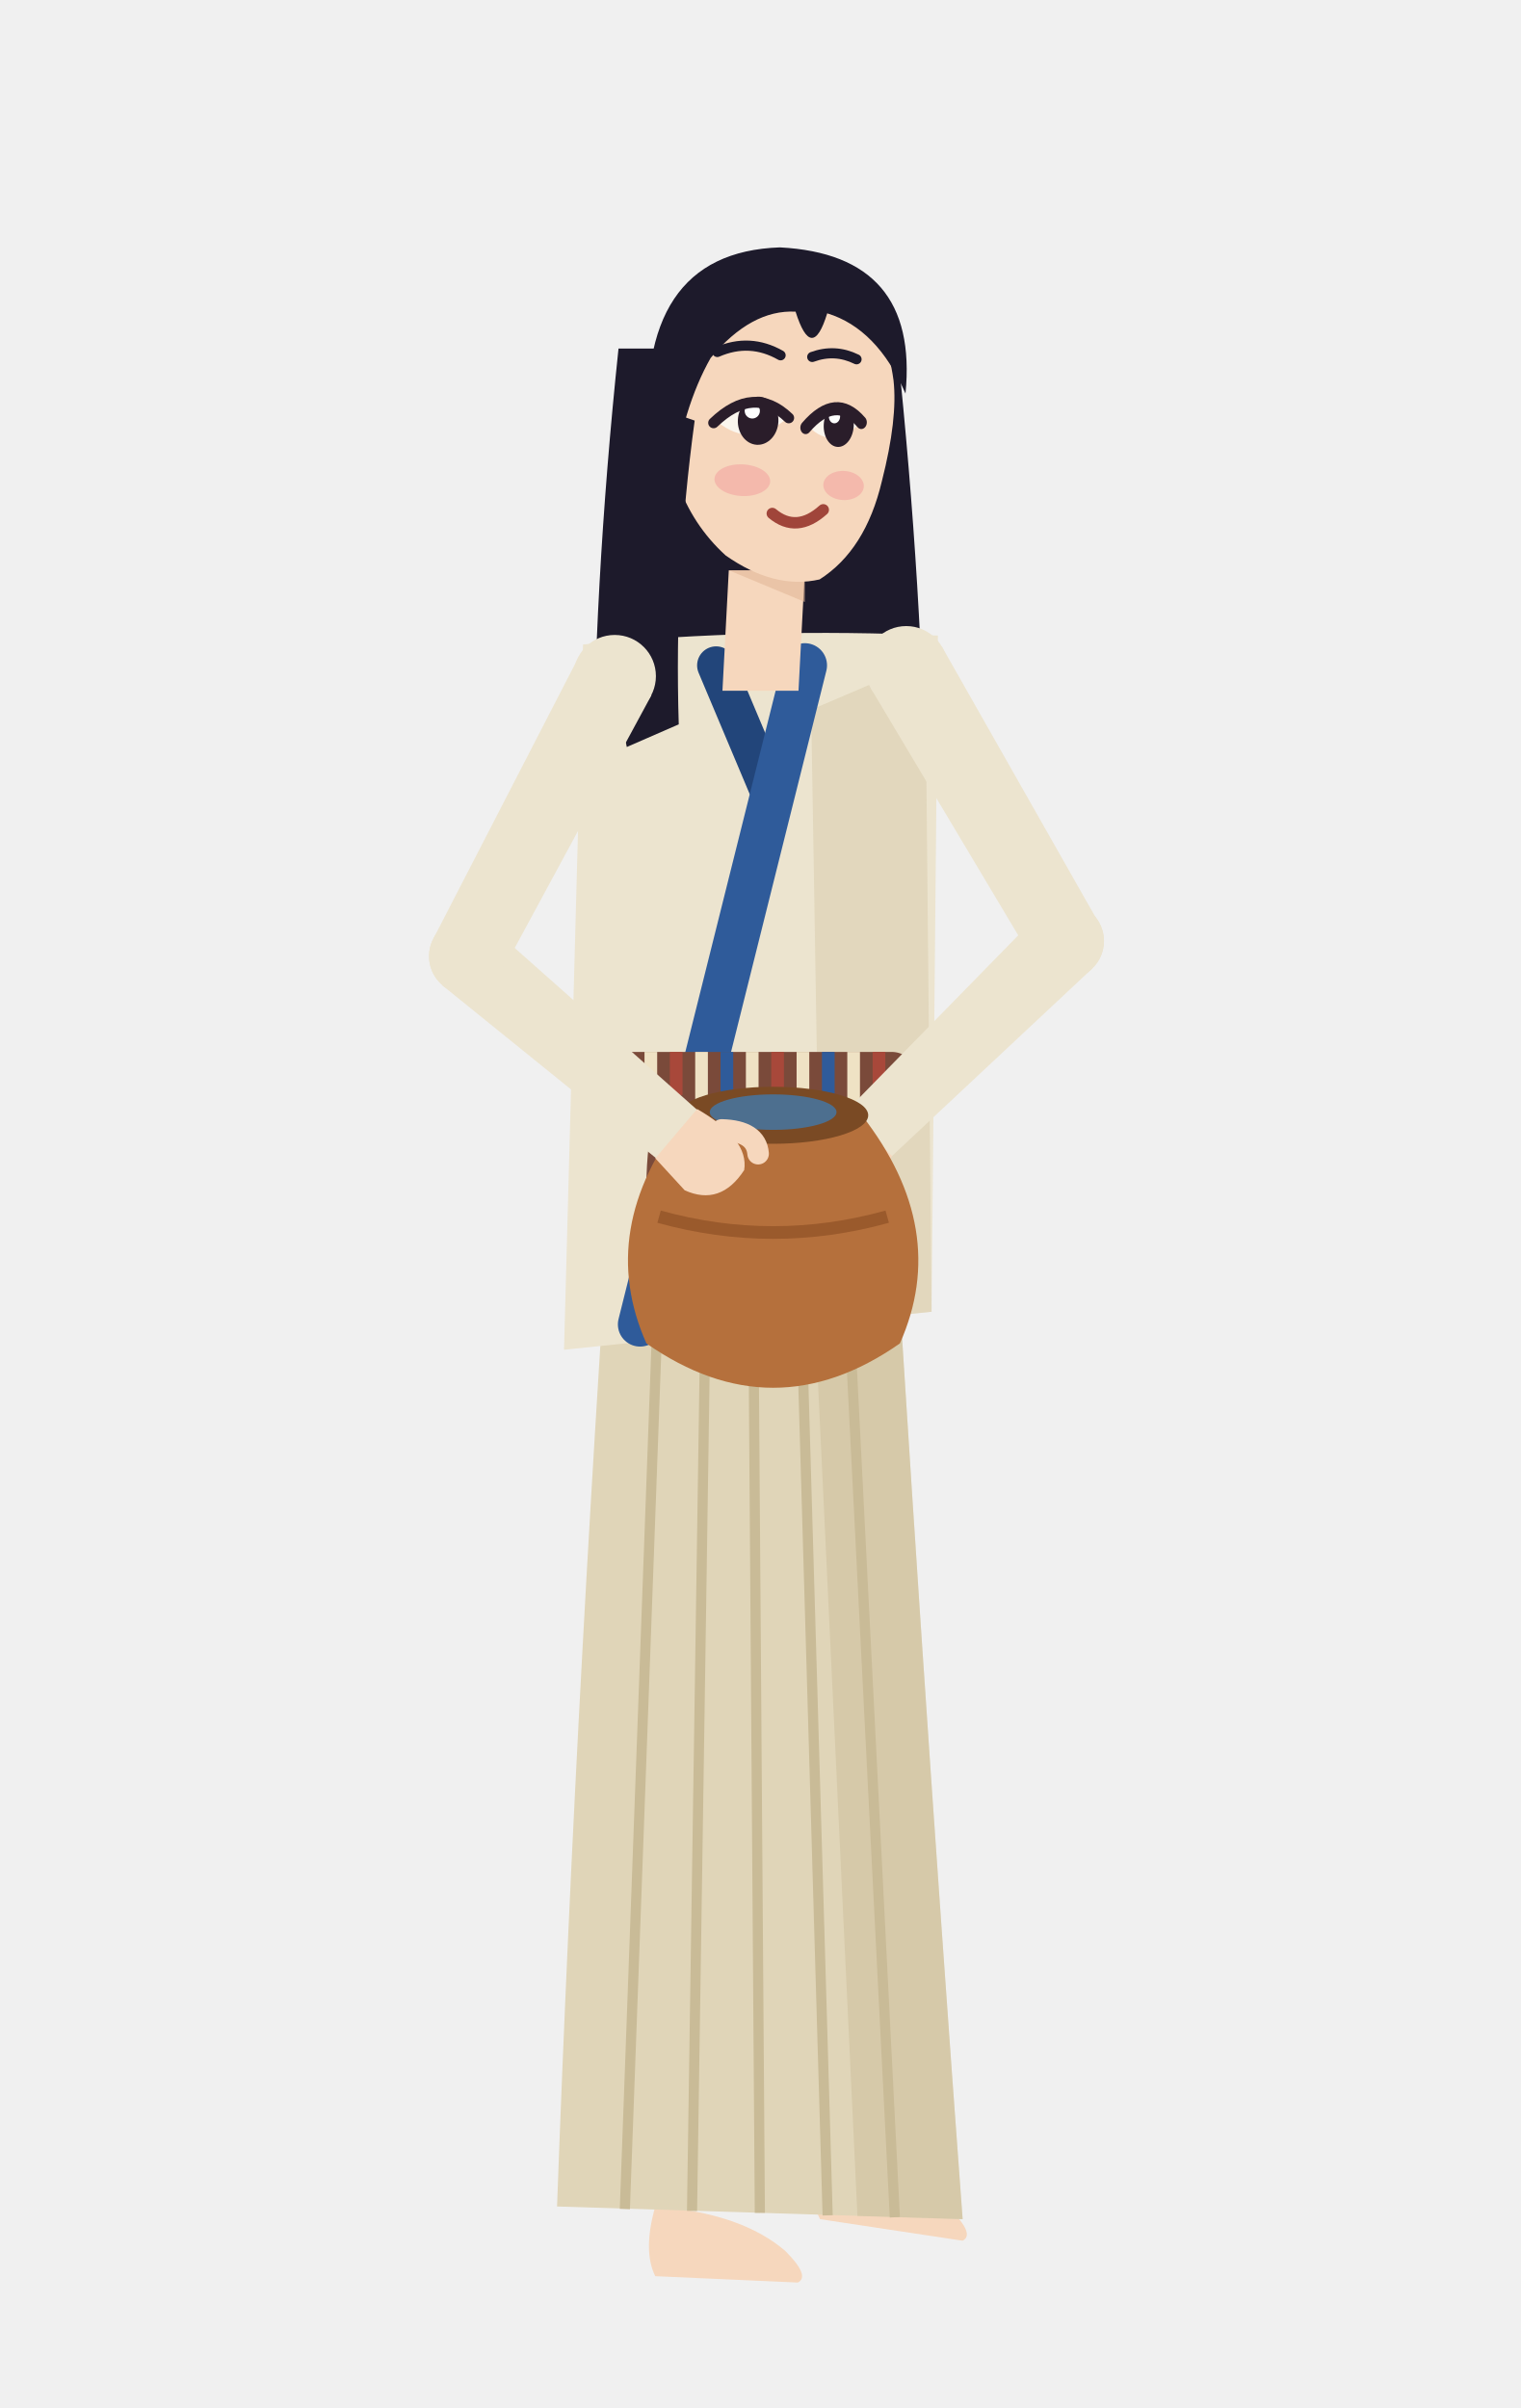
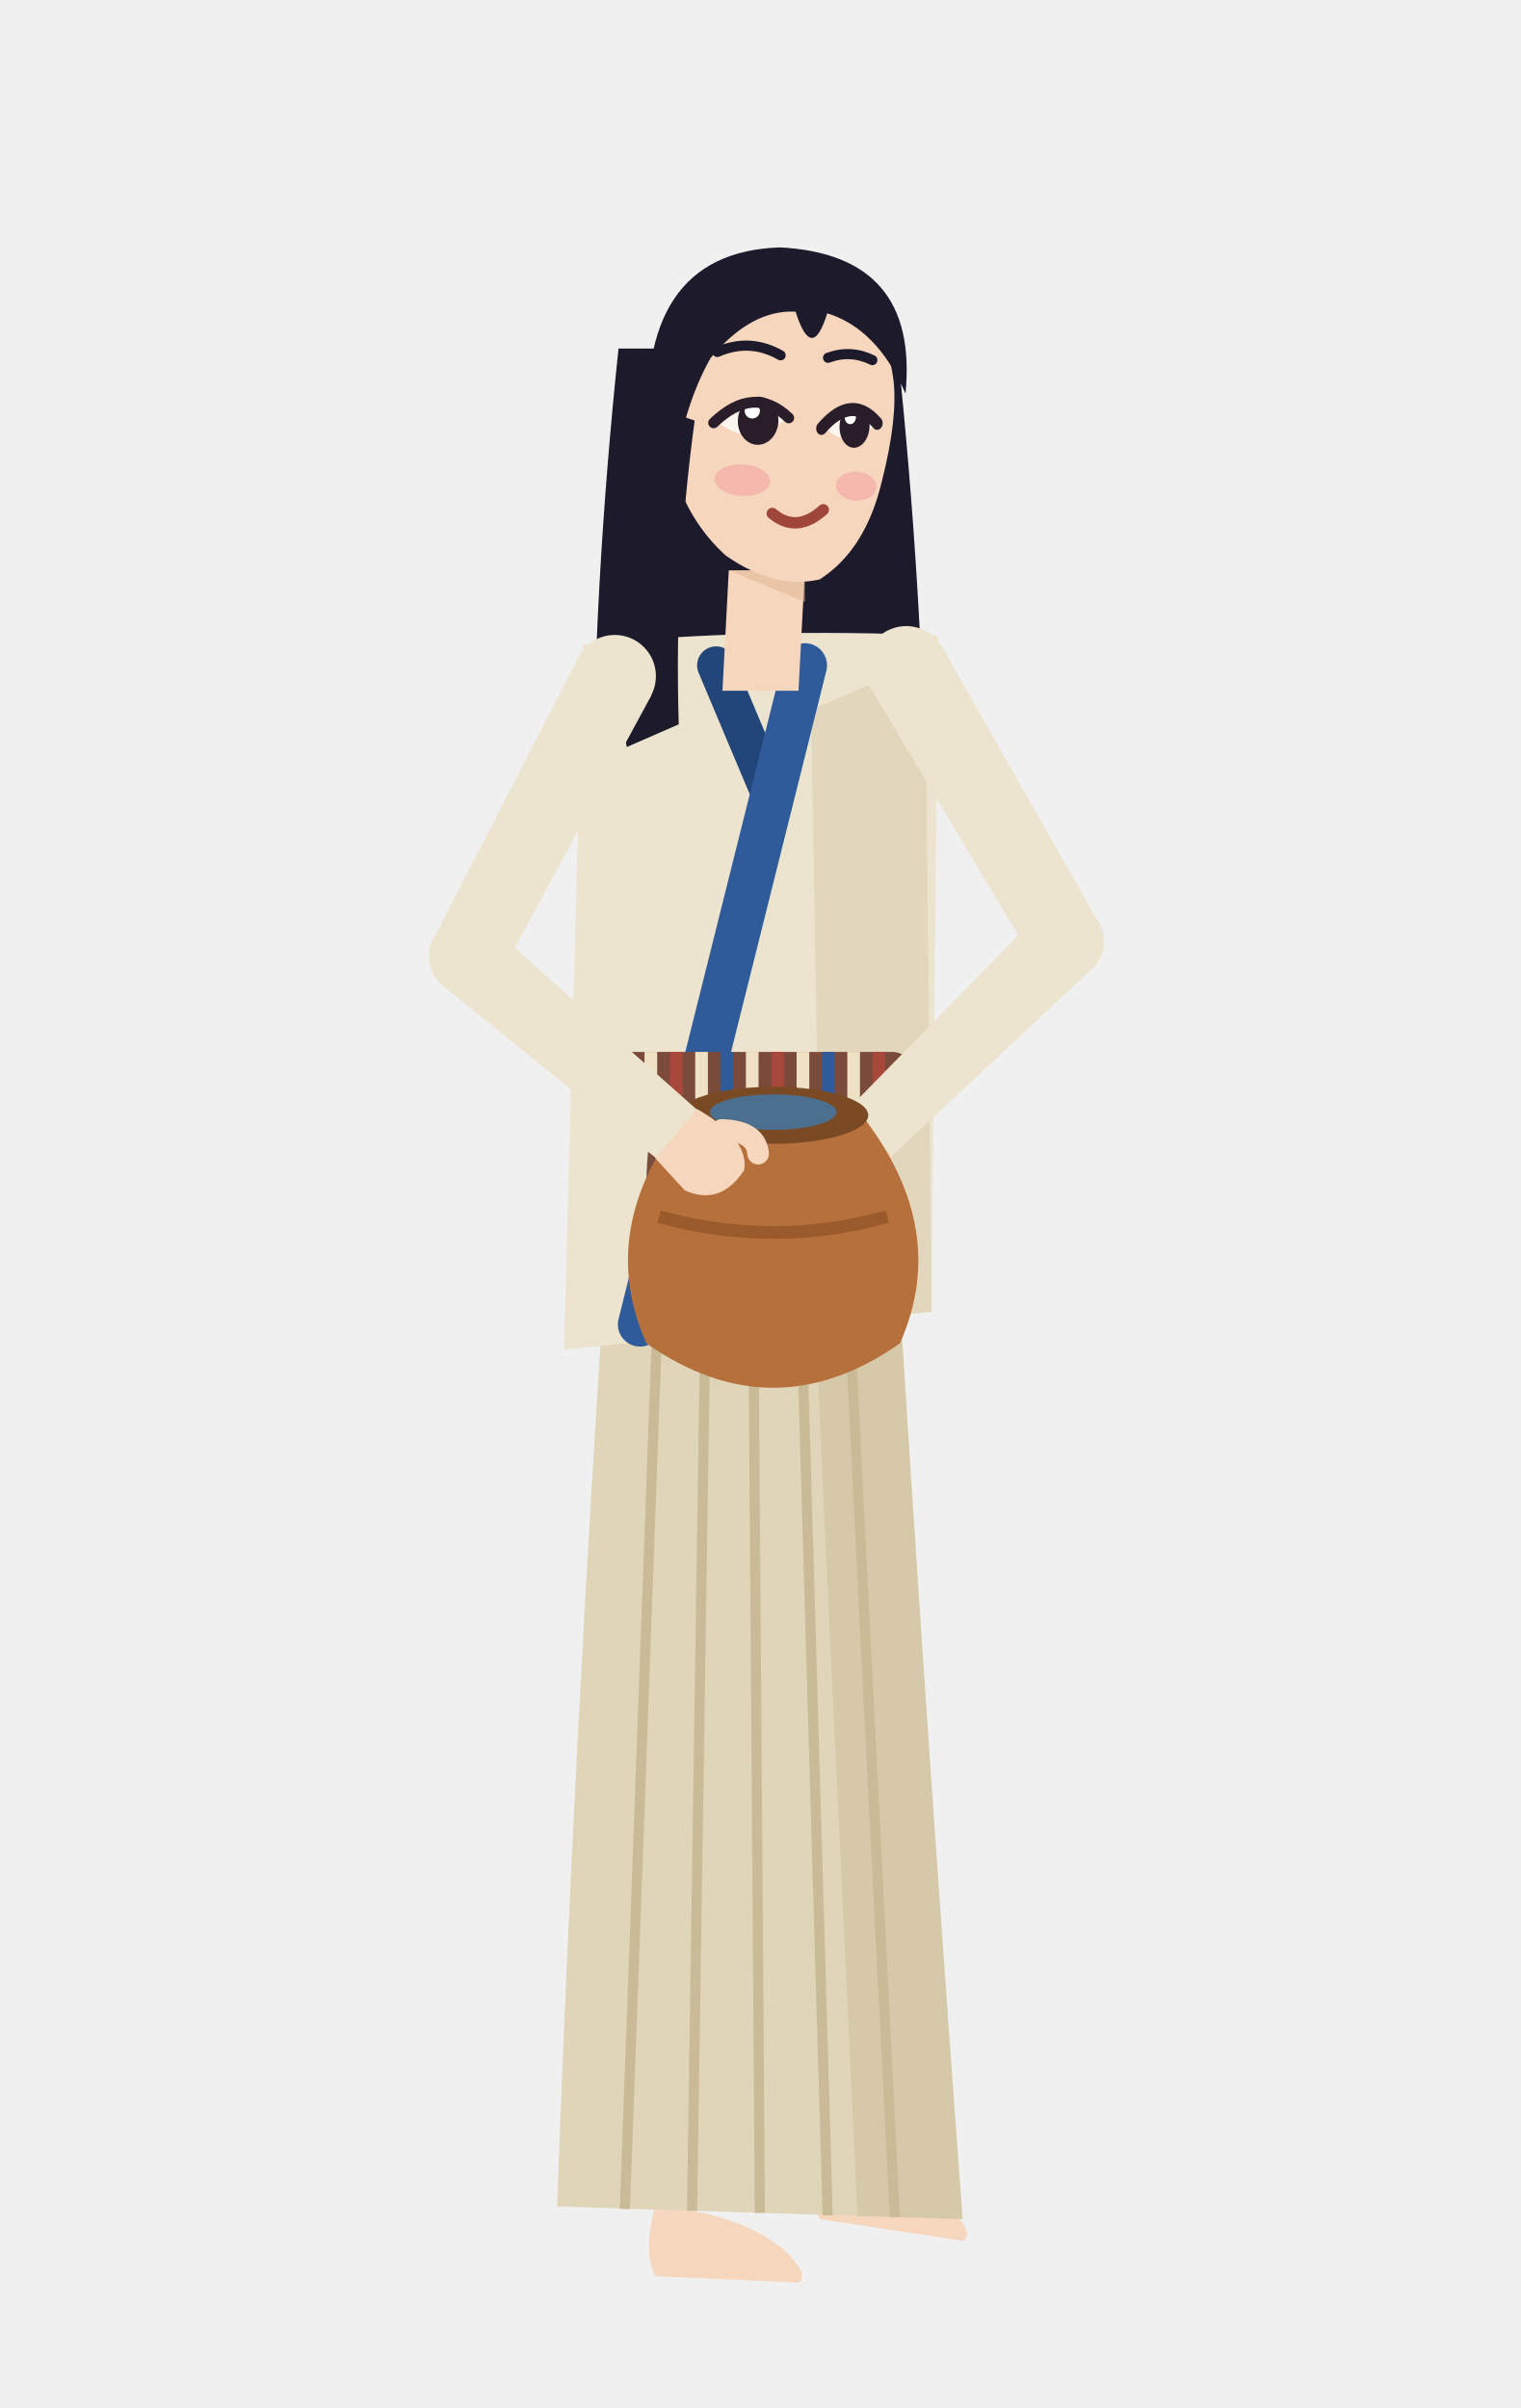
<svg xmlns="http://www.w3.org/2000/svg" width="240" height="380" viewBox="0 -20 240 380">
  <path d="M97.6 35 Q89.6 111 97.6 173 l6 -5 l5 7 l6 -6 l6 6 l6 -6 l6 6 l6 -5 l5 6 Q149.6 111 141.6 35 Z" fill="#1d1a2b" />
  <path d="M129.4 322.2 Q142.9 323.2 149.9 328.6 Q153.9 332.6 151.9 333.6 L129.4 330.2 Q127.4 326.2 129.4 322.2 Z" fill="#f6d7bd" />
  <path d="M103.4 328.2 Q116.9 329.2 123.9 335.2 Q127.9 339.2 125.9 340.2 L103.4 339.2 Q101.4 335.2 103.4 328.2 Z" fill="#f6d7bd" />
  <path d="M97.7 148 L139.7 148 Q145 237 151.9 330.2 Q119.9 329.2 87.9 328.2 Q91 243 97.7 148 Z" fill="#e0d5b8" />
  <path d="M104.7 162 L98.6 328.6" stroke="#c9bb97" stroke-width="1.6" />
  <path d="M111.7 162 L109.2 328.9" stroke="#c9bb97" stroke-width="1.6" />
  <path d="M118.7 162 L119.9 329.2" stroke="#c9bb97" stroke-width="1.6" />
  <path d="M125.7 162 L130.6 329.6" stroke="#c9bb97" stroke-width="1.6" />
  <path d="M132.7 162 L141.2 329.9" stroke="#c9bb97" stroke-width="1.6" />
  <path d="M126.7 148 L139.7 148 Q145 237 151.9 330.2 L135.3 329.7 Z" fill="#c9bb97" opacity=".45" />
  <path d="M92 81.7 Q120 79 148 80.3 L147 187 Q118 190 89 193 Z" fill="#ece4cf" />
  <path d="M128 92 L146 84.3 L147 187 L129.6 188.8 Z" fill="#d4c7a6" opacity=".45" />
  <path d="M113 85 L121 104" stroke="#22457a" stroke-width="6" stroke-linecap="round" />
  <path d="M127 85 L101 189" stroke="#2f5b9a" stroke-width="7" stroke-linecap="round" />
  <path d="M96.7 150 L140.7 150" stroke="#7a4a3a" stroke-width="8" stroke-linecap="round" />
  <rect x="97.7" y="146" width="2" height="8" fill="#2f5b9a" />
  <rect x="101.7" y="146" width="2" height="8" fill="#efe2c4" />
  <rect x="105.7" y="146" width="2" height="8" fill="#a8483a" />
  <rect x="109.7" y="146" width="2" height="8" fill="#efe2c4" />
  <rect x="113.7" y="146" width="2" height="8" fill="#2f5b9a" />
  <rect x="117.7" y="146" width="2" height="8" fill="#efe2c4" />
  <rect x="121.7" y="146" width="2" height="8" fill="#a8483a" />
  <rect x="125.7" y="146" width="2" height="8" fill="#efe2c4" />
  <rect x="129.7" y="146" width="2" height="8" fill="#2f5b9a" />
  <rect x="133.7" y="146" width="2" height="8" fill="#efe2c4" />
  <rect x="137.7" y="146" width="2" height="8" fill="#a8483a" />
  <path d="M104.7 154 q-3 14 0 24 M107.7 154 q3 12 8 18" stroke="#7a4a3a" stroke-width="2.4" fill="none" stroke-linecap="round" />
  <path d="M114 89 L115 70 L127 70 L126 89 Z" fill="#f6d7bd" />
  <path d="M115 70 L127 70 L127 75 Z" fill="#e3b898" opacity=".6" />
  <g transform="translate(121.6 47) rotate(3) scale(1 1)">
    <path d="M-17 -6 Q-17 12 -6 21 Q2 26 9 24 Q16 19 18 8 Q20 -2 19 -8 Q16 -24 0 -25 Q-17 -23 -17 -6 Z" fill="#f6d7bd" />
    <g transform="translate(-3 0) scale(1 1)">
      <path d="M-5.4 0 Q0 -6 5.4 -1 Q0 4 -5.4 0 Z" fill="#fbf6ee" />
      <ellipse cx="1" cy="-.5" rx="3.2" ry="3.8" fill="#2a1d2a" />
      <circle cx="0" cy="-2" r="1.2" fill="#fff" />
      <path d="M-6 .2 Q0 -6.2 5.8 -1.2" stroke="#2a1d2a" stroke-width="1.7" fill="none" stroke-linecap="round" />
    </g>
-     <g transform="translate(10 0) scale(0.74 0.9)">
+     <g transform="translate(12.5 0) scale(0.74 0.9)">
      <path d="M-5.4 0 Q0 -6 5.4 -1 Q0 4 -5.4 0 Z" fill="#fbf6ee" />
      <ellipse cx="1" cy="-.5" rx="3.2" ry="3.8" fill="#2a1d2a" />
      <circle cx="0" cy="-2" r="1.2" fill="#fff" />
      <path d="M-6 .2 Q0 -6.2 5.8 -1.2" stroke="#2a1d2a" stroke-width="2.3" fill="none" stroke-linecap="round" />
    </g>
    <path d="M-9 -11 Q-4 -13.5 1 -11" stroke="#1d1a2b" stroke-width="1.6" fill="none" stroke-linecap="round" />
-     <path d="M6 -11 Q9.5 -12.5 13 -11" stroke="#1d1a2b" stroke-width="1.6" fill="none" stroke-linecap="round" />
+     <path d="M8.5 -11 Q12 -12.5 15.5 -11" stroke="#1d1a2b" stroke-width="1.6" fill="none" stroke-linecap="round" />
    <path d="M1 14 Q5 17 9 13" stroke="#a0453a" stroke-width="1.8" fill="none" stroke-linecap="round" />
    <ellipse cx="-4" cy="9" rx="4.4" ry="2.5" fill="#f29c9c" opacity=".5" />
-     <ellipse cx="12" cy="9" rx="3.2" ry="2.3" fill="#f29c9c" opacity=".5" />
+     <ellipse cx="14" cy="9" rx="3.2" ry="2.3" fill="#f29c9c" opacity=".5" />
    <path d="M-19 4 Q-23 -26 0 -28 Q22 -28 21 -6 Q16 -16 8 -18 Q6 -10 3 -18 Q-4 -18 -10 -10 Q-14 -2 -15 10 Z" fill="#1d1a2b" />
    <path d="M-19 -2 Q-26 30 -20 52 L-12 48 Q-14 24 -12 0 Z" fill="#1d1a2b" />
  </g>
  <path d="M137.4 88.6 L163 131.5 L173.3 125.5 L148.6 82 Z" fill="#ece4cf" />
  <circle cx="143" cy="85.3" r="6.5" fill="#ece4cf" />
  <circle cx="168.2" cy="128.5" r="6" fill="#ece4cf" />
  <path d="M164 124.2 L132.5 156.4 L139.5 163.6 L172.4 132.8 Z" fill="#ece4cf" />
  <circle cx="168.2" cy="128.5" r="6" fill="#ece4cf" />
  <circle cx="136" cy="160" r="5" fill="#ece4cf" />
  <g transform="translate(136 160) rotate(135.6) scale(0.85 -0.85)">
    <path d="M-2 -6 Q9 -8 12 -3 Q13 5 6 7 L-2 6 Z" fill="#f6d7bd" />
    <path d="M4 -6 Q9 -10 12 -7" stroke="#f6d7bd" stroke-width="4" stroke-linecap="round" fill="none" />
  </g>
  <path d="M108 156 q-14 18 -6 36 q20 14 40 0 q8 -18 -6 -36 z" fill="#b5703c" />
  <path d="M104 172 q18 5 36 0" stroke="#9a5a2c" stroke-width="2" fill="none" />
  <ellipse cx="122" cy="156" rx="15" ry="4.5" fill="#7a4a24" />
  <ellipse cx="122" cy="155.5" rx="10" ry="2.8" fill="#4d6f8f" />
  <path d="M91.3 83.7 L68.4 128.1 L79 133.7 L102.8 89.7 Z" fill="#ece4cf" />
  <circle cx="97" cy="86.7" r="6.5" fill="#ece4cf" />
  <circle cx="73.7" cy="130.9" r="6" fill="#ece4cf" />
  <path d="M69.8 135.5 L104.8 163.8 L111.2 156.2 L77.5 126.3 Z" fill="#ece4cf" />
  <circle cx="73.7" cy="130.9" r="6" fill="#ece4cf" />
  <circle cx="108" cy="160" r="5" fill="#ece4cf" />
  <g transform="translate(108 160) rotate(40.3) scale(0.85 0.85)">
    <path d="M-2 -6 Q9 -8 12 -3 Q13 5 6 7 L-2 6 Z" fill="#f6d7bd" />
    <path d="M4 -6 Q9 -10 12 -7" stroke="#f6d7bd" stroke-width="4" stroke-linecap="round" fill="none" />
  </g>
</svg>
